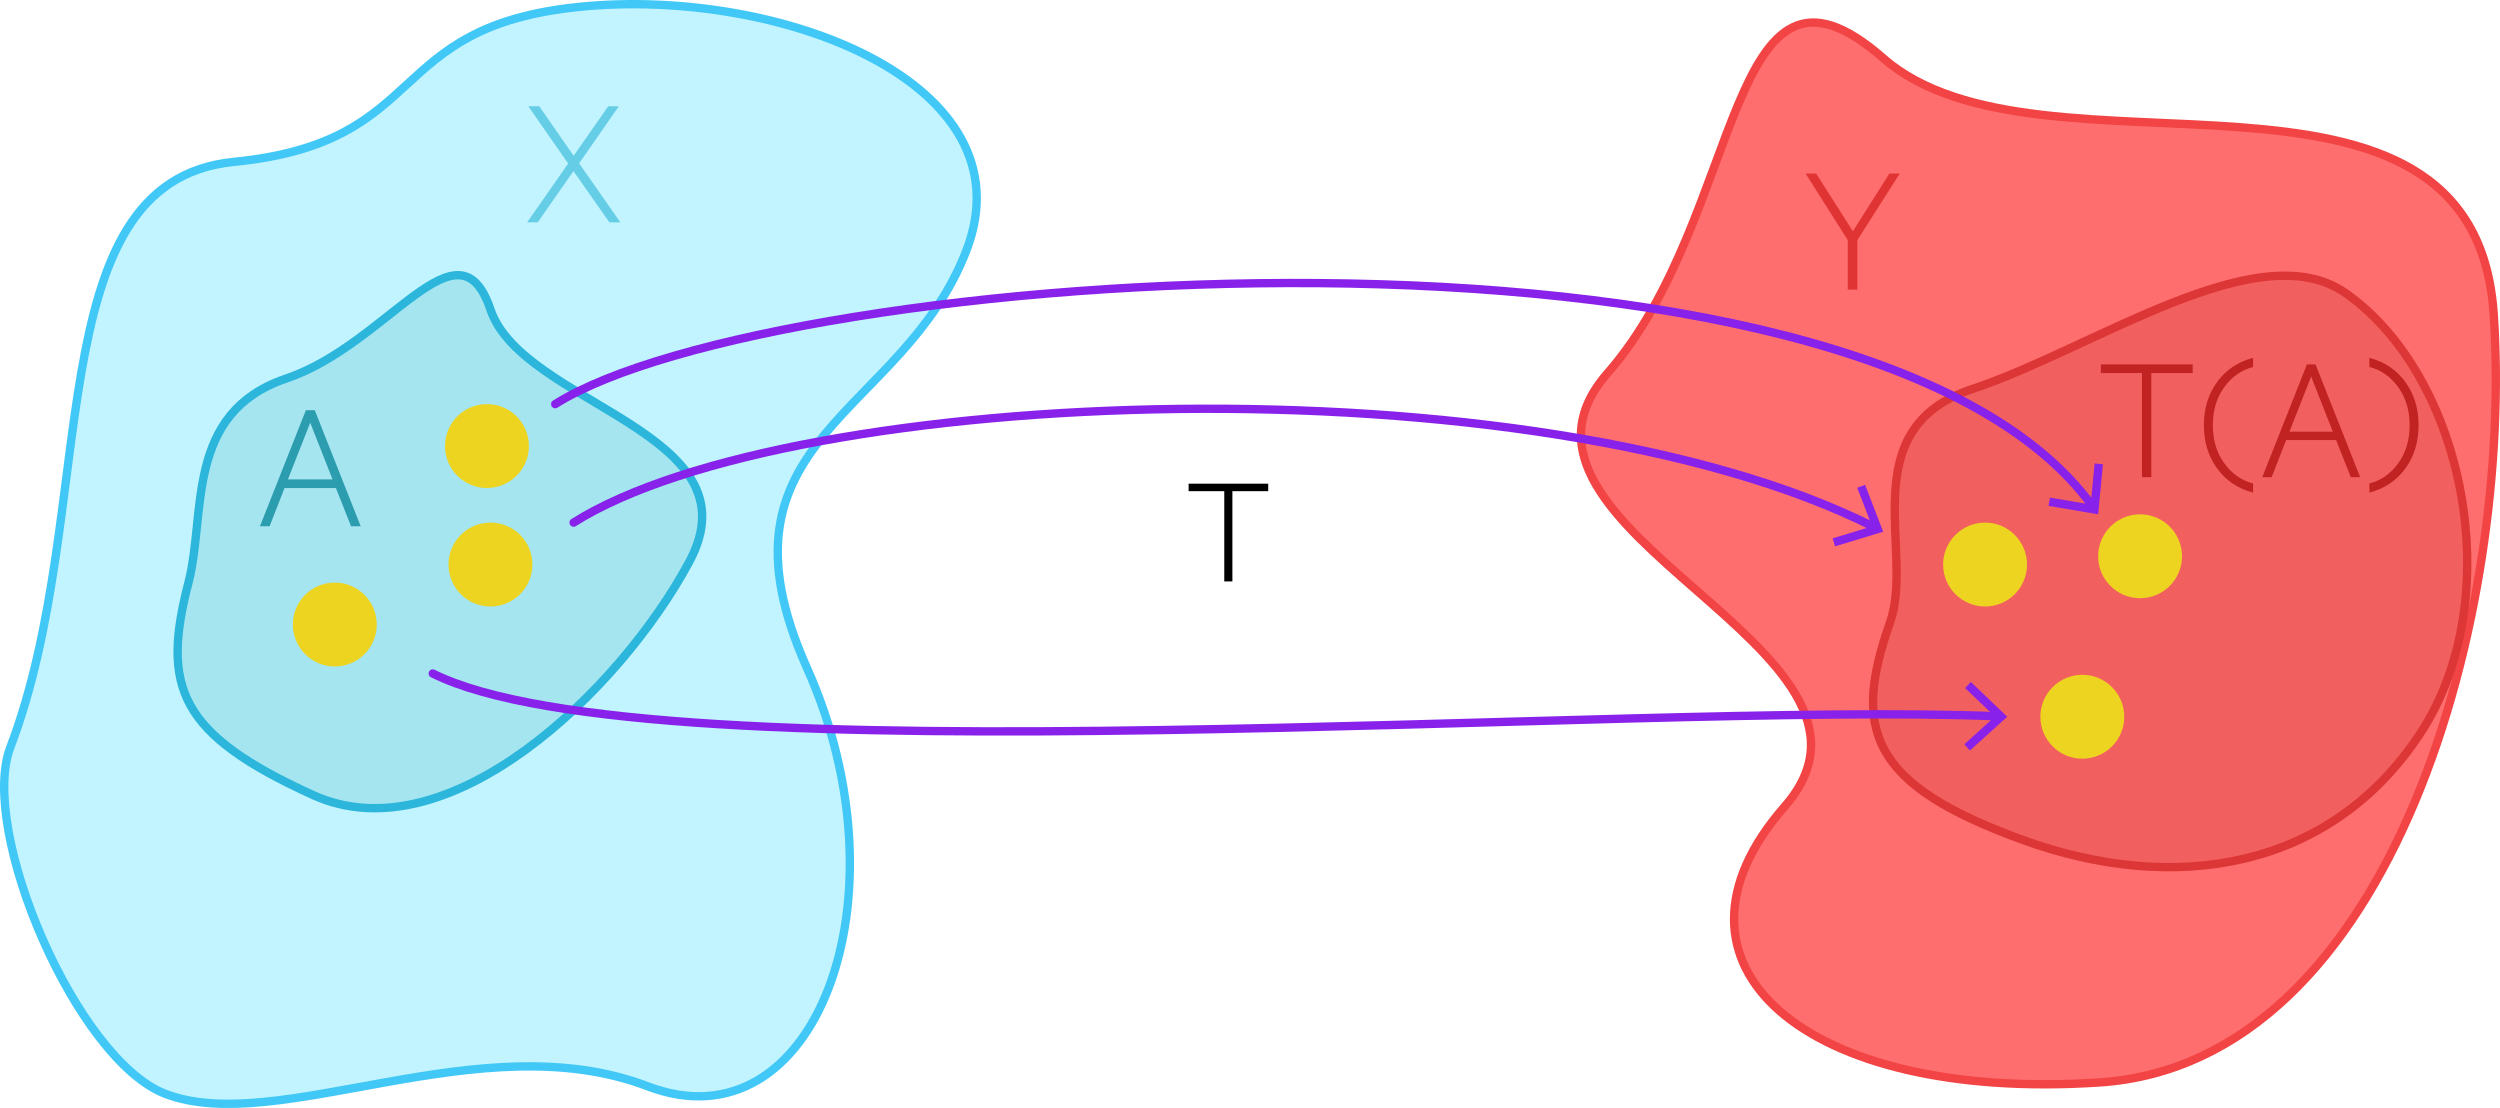
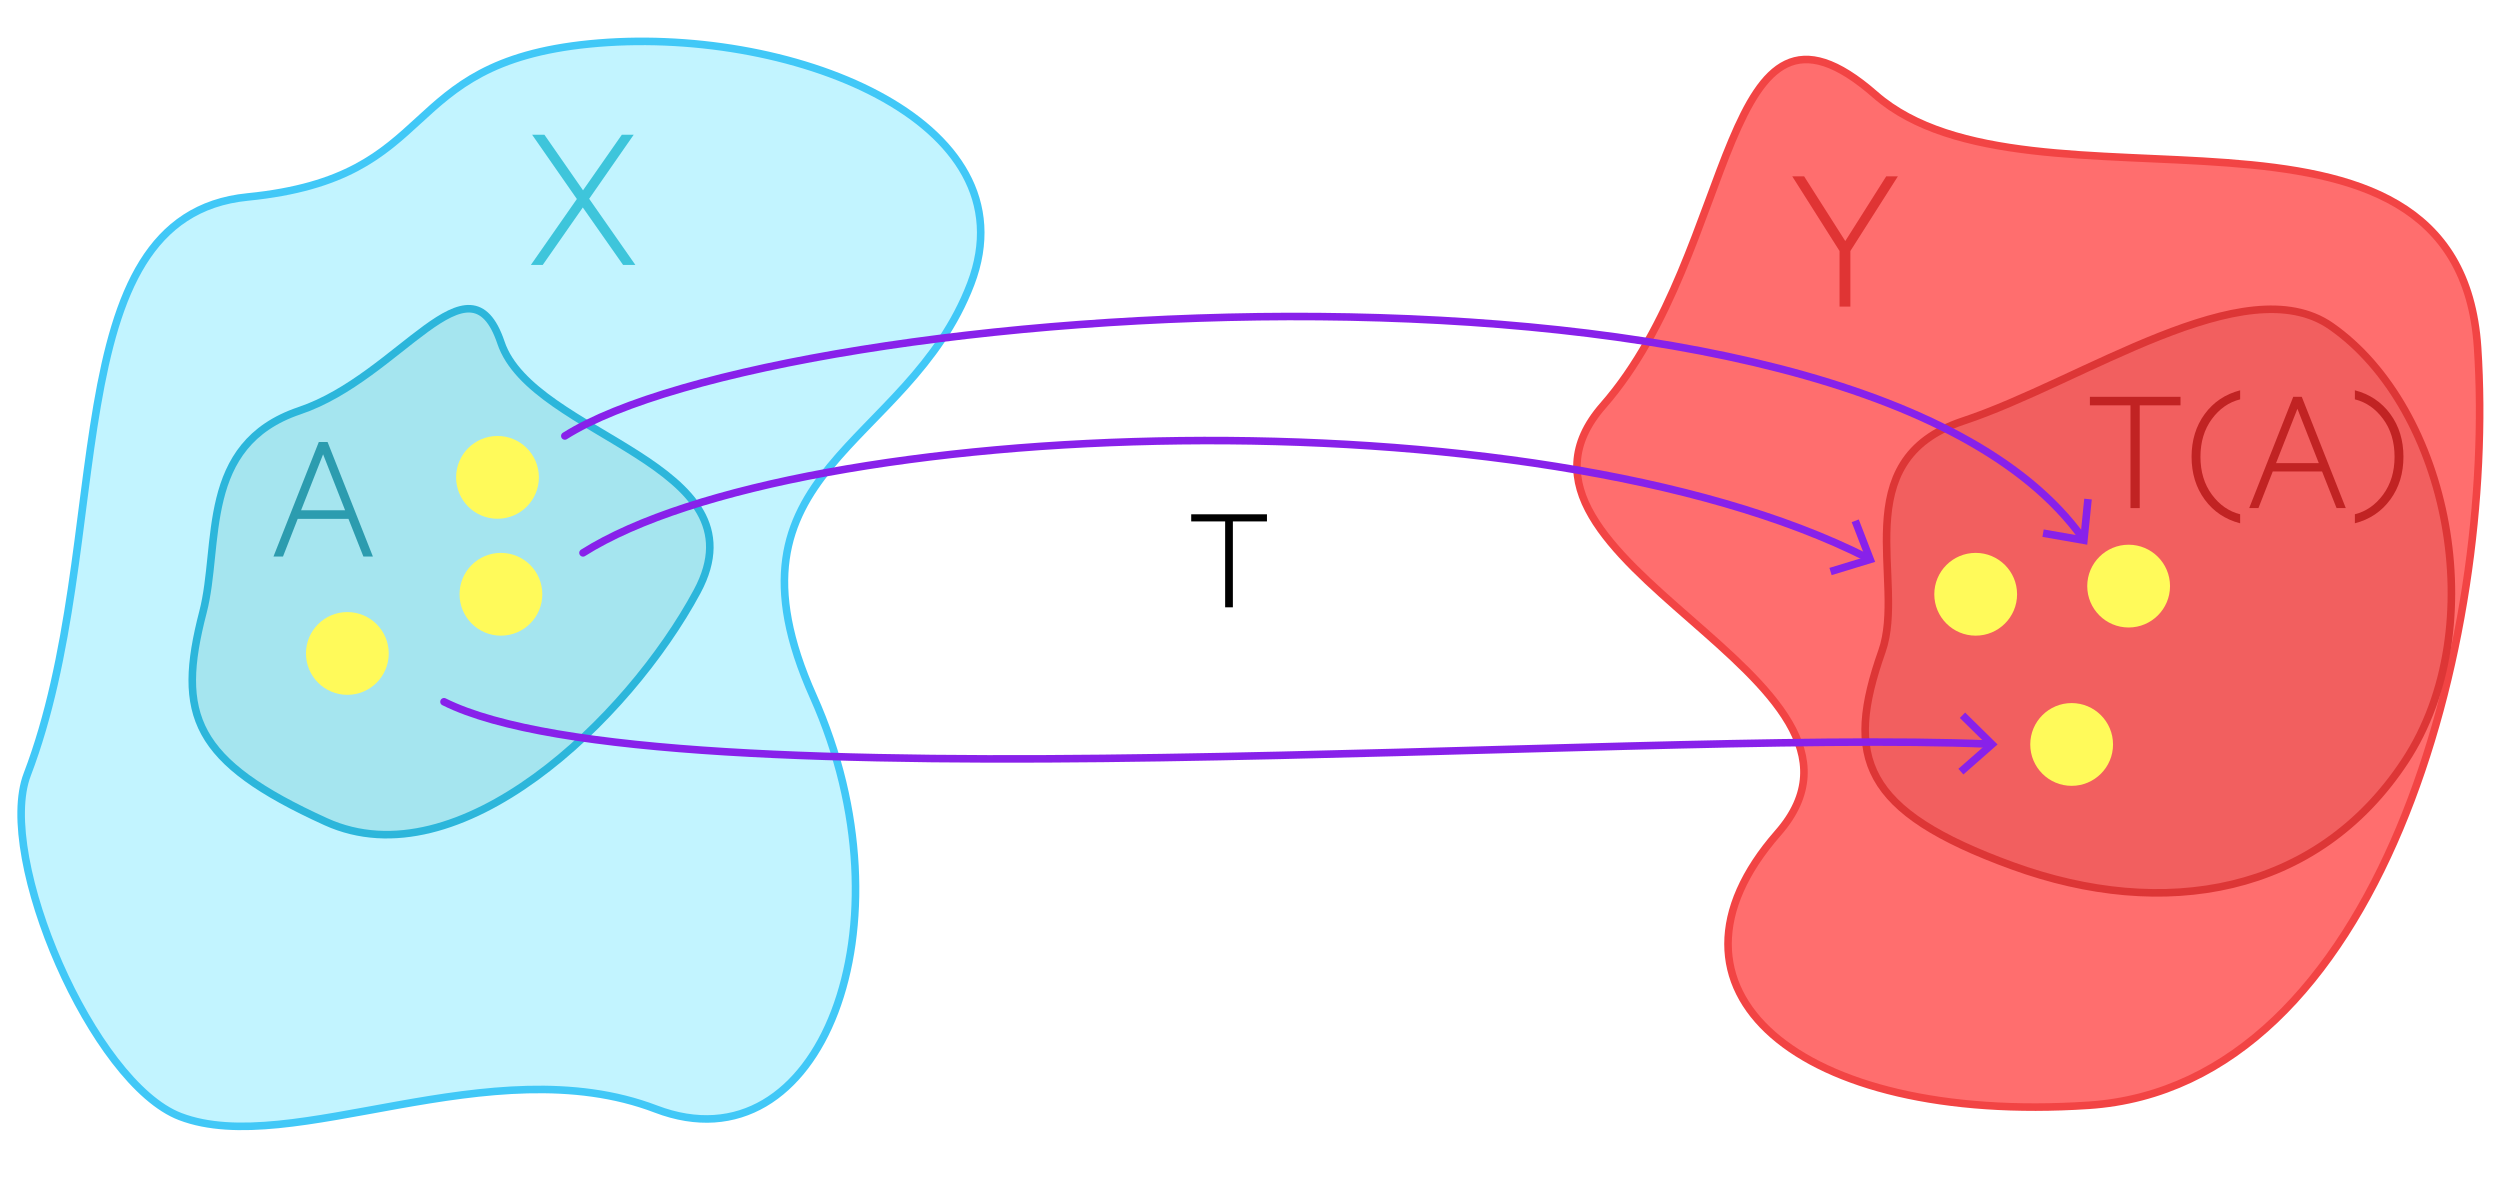
- <svg xmlns="http://www.w3.org/2000/svg" version="1.1" baseProfile="tiny" id="Layer_1" x="0px" y="0px" width="298.471px" height="132.282px" viewBox="0 0 298.471 132.282" xml:space="preserve">
-   <path fill="#FF6E6E" stroke="#F24444" stroke-linecap="round" stroke-linejoin="round" stroke-miterlimit="10" d="M250.671,129.23  c-35.272,2.34-54.078-14.124-37.614-32.931c16.465-18.807-37.611-32.929-21.146-51.735c16.466-18.807,14.123-54.078,32.932-37.613  c18.803,16.465,70.538-4.684,72.881,30.589C300.065,72.811,285.94,126.888,250.671,129.23z" />
-   <path fill="#F25F5F" stroke="#DD3636" stroke-linecap="round" stroke-linejoin="round" stroke-miterlimit="10" d="M241.474,100.268  c-18.243-6.632-20.349-13.138-15.817-25.981c2.965-8.404-4.638-23.053,9.818-27.847c14.455-4.793,34.129-18.737,44.541-11.46  c14.199,9.924,19.593,36.379,8.927,52.598C278.274,103.795,259.718,106.896,241.474,100.268z" />
-   <path fill="#C2F4FF" stroke="#41C8F7" stroke-miterlimit="10" d="M1.234,89.216c10.778-28.24,2.895-67.525,26.674-69.888  C51.686,16.964,45.513,3.17,69.291,0.807c23.778-2.363,53.73,9.068,46.109,29.037S84.001,52.175,96.347,79.763  c12.348,27.59,0.917,57.541-19.051,49.92s-44.1,6.046-57.541,0.916C9.166,126.558-2.576,99.198,1.234,89.216z" />
-   <path fill="#A5E5EF" stroke="#2CB6DB" stroke-miterlimit="10" d="M37.378,94.922c-16.041-7.29-18.111-12.917-14.875-25.37  c2.118-8.149-0.519-20.246,11.672-24.361c12.192-4.114,20.535-19.633,24.384-8.229C62.409,48.366,90.641,51.54,82.297,67.06  C73.955,82.577,53.417,102.21,37.378,94.922z" />
+ <svg xmlns="http://www.w3.org/2000/svg" version="1.1" id="Layer_1" x="0px" y="0px" width="330.037px" height="156px" viewBox="0 0 330.037 156" style="enable-background:new 0 0 330.037 156;" xml:space="preserve">
+   <path style="fill:#FF6E6E;stroke:#F24444;stroke-linecap:round;stroke-linejoin:round;stroke-miterlimit:10;" d="M275.742,145.914  c-38.484,2.553-59.003-15.41-41.04-35.93c17.964-20.52-41.036-35.927-23.072-56.446c17.966-20.519,15.409-59.002,35.931-41.038  c20.515,17.964,76.962-5.11,79.518,33.374C329.633,84.356,314.222,143.357,275.742,145.914z" />
+   <path style="fill:#F25F5F;stroke:#DD3636;stroke-linecap:round;stroke-linejoin:round;stroke-miterlimit:10;" d="M265.707,114.313  c-19.904-7.235-22.201-14.334-17.258-28.348c3.235-9.169-5.06-25.152,10.713-30.382c15.771-5.23,37.236-20.443,48.597-12.504  c15.492,10.828,21.377,39.692,9.739,57.388C305.857,118.162,285.612,121.545,265.707,114.313z" />
+   <path style="fill:#C2F4FF;stroke:#41C8F7;stroke-miterlimit:10;" d="M3.591,102.256C15.35,71.444,6.749,28.582,32.693,26.004  c25.943-2.579,19.208-17.63,45.151-20.208c25.943-2.578,58.623,9.895,50.308,31.681s-34.258,24.364-20.788,54.464  c13.472,30.103,1,62.781-20.786,54.466s-48.116,6.597-62.781,0.999C12.244,142.998-0.567,113.146,3.591,102.256z" />
+   <path style="fill:#A5E5EF;stroke:#2CB6DB;stroke-miterlimit:10;" d="M43.026,108.481c-17.501-7.954-19.76-14.094-16.229-27.681  c2.311-8.891-0.566-22.09,12.735-26.58c13.303-4.488,22.405-21.421,26.605-8.979c4.198,12.443,35.001,15.906,25.897,32.839  C82.934,95.013,60.525,116.433,43.026,108.481z" />
  <g>
-     <rect x="50.02" y="11.873" fill="none" width="36.933" height="36.933" />
-     <path fill="#65CDE5" d="M73.881,12.685l-4.739,6.816l4.92,7.042h-1.309l-4.288-6.116l-4.266,6.116h-1.264l4.898-7.019l-4.762-6.839   h1.309l4.107,5.914l4.13-5.914H73.881z" />
-   </g>
-   <g>
-     <rect x="202.71" y="19.909" fill="none" width="36.933" height="36.934" />
-     <path fill="#E03434" d="M221.211,27.605l4.355-6.884h1.241l-5.056,7.945v5.913h-1.15v-5.913l-5.033-7.945h1.264L221.211,27.605z" />
-   </g>
-   <circle fill="#EDD420" cx="58.554" cy="67.399" r="5.008" />
-   <circle fill="#EDD420" cx="236.995" cy="67.399" r="5.008" />
-   <g>
-     <path fill="none" stroke="#8821EA" stroke-linecap="round" stroke-linejoin="round" d="M68.486,62.39   c26.024-16.437,114.725-19.941,155.383,0.594" />
    <g>
-       <polygon fill="#8821EA" points="219.086,65.229 218.793,64.272 223.51,62.837 221.733,58.237 222.667,57.877 224.831,63.48   " />
+       <path style="fill:#3EC5DB;" d="M83.659,17.787l-5.88,8.456l6.104,8.736h-1.624l-5.32-7.588l-5.292,7.588h-1.568l6.076-8.708    l-5.908-8.484h1.624l5.096,7.336l5.124-7.336H83.659z" />
    </g>
  </g>
  <g>
-     <rect x="107.917" y="57.063" fill="none" width="77.483" height="28.508" />
-     <path d="M141.907,58.64v-0.894h9.502v0.894h-4.276v10.776h-0.969V58.64H141.907z" />
-   </g>
-   <circle fill="#EDD420" cx="39.972" cy="74.56" r="5.008" />
-   <circle fill="#EDD420" cx="248.605" cy="85.571" r="5.008" />
-   <g>
-     <path fill="none" stroke="#8821EA" stroke-linecap="round" stroke-linejoin="round" d="M51.668,80.408   c26.098,13.048,142.9,3.271,186.893,5.115" />
    <g>
-       <polygon fill="#8821EA" points="235.187,89.599 234.515,88.857 238.174,85.552 234.61,82.144 235.302,81.421 239.642,85.573   " />
+       <path style="fill:#E03434;" d="M243.604,31.821l5.403-8.54h1.54l-6.271,9.856v7.336h-1.428v-7.336l-6.244-9.856h1.567    L243.604,31.821z" />
    </g>
  </g>
-   <circle fill="#EDD420" cx="58.138" cy="53.253" r="5.009" />
-   <circle fill="#EDD420" cx="255.501" cy="66.411" r="5.008" />
+   <circle style="fill:#FFFA5A;" cx="66.13" cy="78.452" r="5.464" />
+   <circle style="fill:#FFFA5A;" cx="260.82" cy="78.452" r="5.464" />
  <g>
-     <path fill="none" stroke="#8821EA" stroke-linecap="round" stroke-linejoin="round" d="M66.288,48.245   c26.033-16.442,155.898-26.167,183.588,12.268" />
    <g>
-       <polygon fill="#8821EA" points="244.573,60.395 244.74,59.408 249.6,60.237 250.073,55.329 251.069,55.425 250.493,61.403   " />
+       <path style="fill:none;stroke:#8821EA;stroke-linecap:round;stroke-linejoin:round;" d="M76.967,72.986    c28.413-17.945,125.3-21.762,169.62,0.693" />
+       <g>
+         <polygon style="fill:#8821EA;" points="241.803,75.927 241.511,74.97 246.228,73.533 244.451,68.934 245.385,68.574      247.548,74.177    " />
+       </g>
    </g>
  </g>
  <g>
-     <rect x="18.582" y="48.162" fill="none" width="36.932" height="36.933" />
-     <path fill="#2C9CAF" d="M36.518,48.973h1.061l5.484,13.858h-1.151l-1.805-4.559h-6.139l-1.783,4.559h-1.151L36.518,48.973z    M37.037,50.463l-2.663,6.771H39.7L37.037,50.463z" />
+     <rect x="119.987" y="67.175" style="fill:none;" width="84.539" height="31.104" />
+     <path d="M157.257,68.835v-0.94h10v0.94h-4.5v11.34h-1.02v-11.34H157.257z" />
+   </g>
+   <circle style="fill:#FFFA5A;" cx="45.856" cy="86.265" r="5.464" />
+   <circle style="fill:#FFFA5A;" cx="273.488" cy="98.279" r="5.464" />
+   <g>
+     <g>
+       <path style="fill:none;stroke:#8821EA;stroke-linecap:round;stroke-linejoin:round;" d="M58.617,92.646    c28.495,14.247,156.087,3.554,204.01,5.585" />
+       <g>
+         <polygon style="fill:#8821EA;" points="259.196,102.243 258.535,101.492 262.24,98.239 258.725,94.78 259.428,94.067      263.708,98.28    " />
+       </g>
+     </g>
+   </g>
+   <circle style="fill:#FFFA5A;" cx="65.677" cy="63.018" r="5.465" />
+   <circle style="fill:#FFFA5A;" cx="281.011" cy="77.374" r="5.464" />
+   <g>
+     <g>
+       <path style="fill:none;stroke:#8821EA;stroke-linecap:round;stroke-linejoin:round;" d="M74.568,57.554    c28.422-17.951,170.275-28.562,200.363,13.465" />
+       <g>
+         <polygon style="fill:#8821EA;" points="269.631,70.878 269.802,69.892 274.658,70.741 275.15,65.834 276.146,65.935      275.546,71.91    " />
+       </g>
+     </g>
  </g>
  <g>
-     <rect x="242.784" y="42.718" fill="none" width="53.976" height="36.933" />
-     <path fill="#C12323" d="M250.814,44.538v-1.03h10.965v1.03h-4.934v12.434h-1.119V44.538H250.814z" />
-     <path fill="#C12323" d="M264.707,55.941c-1.061-1.447-1.59-3.172-1.59-5.175c0-2.002,0.529-3.728,1.59-5.175   c1.06-1.447,2.489-2.405,4.287-2.873v1.096c-1.359,0.337-2.5,1.129-3.421,2.379s-1.382,2.774-1.382,4.572s0.461,3.322,1.382,4.572   s2.062,2.043,3.421,2.379v1.097C267.196,58.346,265.766,57.389,264.707,55.941z" />
-     <path fill="#C12323" d="M275.418,43.508h1.031l5.329,13.464h-1.119l-1.754-4.43h-5.965l-1.732,4.43h-1.118L275.418,43.508z    M275.923,44.955l-2.588,6.579h5.176L275.923,44.955z" />
-     <path fill="#C12323" d="M287.162,45.591c1.06,1.447,1.59,3.173,1.59,5.175c0,2.003-0.53,3.728-1.59,5.175s-2.489,2.405-4.287,2.873   v-1.097c1.359-0.336,2.5-1.129,3.421-2.379s1.382-2.774,1.382-4.572s-0.461-3.322-1.382-4.572s-2.062-2.042-3.421-2.379v-1.096   C284.672,43.186,286.102,44.144,287.162,45.591z" />
+     <g>
+       <path style="fill:#2C9CAF;" d="M42.087,58.35h1.157l5.984,15.12h-1.256l-1.97-4.975h-6.698l-1.945,4.975h-1.256L42.087,58.35z     M42.653,59.975l-2.906,7.388h5.812L42.653,59.975z" />
+     </g>
+   </g>
+   <g>
+     <rect x="267.136" y="51.524" style="fill:none;" width="58.891" height="40.296" />
+     <path style="fill:#C12323;" d="M275.897,53.51v-1.125h11.963v1.125h-5.384v13.566h-1.22V53.51H275.897z" />
+     <path style="fill:#C12323;" d="M291.054,65.951c-1.156-1.579-1.734-3.461-1.734-5.646c0-2.185,0.578-4.067,1.734-5.646   s2.716-2.624,4.678-3.134v1.196c-1.483,0.367-2.728,1.232-3.732,2.596s-1.507,3.027-1.507,4.989s0.502,3.625,1.507,4.988   s2.249,2.229,3.732,2.596v1.196C293.77,68.575,292.21,67.53,291.054,65.951z" />
+     <path style="fill:#C12323;" d="M302.742,52.385h1.125l5.813,14.69h-1.22l-1.914-4.833h-6.508l-1.891,4.833h-1.22L302.742,52.385z    M303.293,53.964l-2.823,7.178h5.646L303.293,53.964z" />
+     <path style="fill:#C12323;" d="M315.555,54.658c1.156,1.579,1.735,3.461,1.735,5.646c0,2.186-0.579,4.067-1.735,5.646   s-2.715,2.624-4.677,3.134v-1.196c1.483-0.367,2.728-1.232,3.732-2.596s1.507-3.026,1.507-4.988s-0.502-3.625-1.507-4.989   s-2.249-2.229-3.732-2.596v-1.196C312.84,52.034,314.398,53.079,315.555,54.658z" />
  </g>
  <g>
</g>
  <g>
</g>
  <g>
</g>
  <g>
</g>
  <g>
</g>
  <g>
</g>
  <g>
</g>
</svg>
